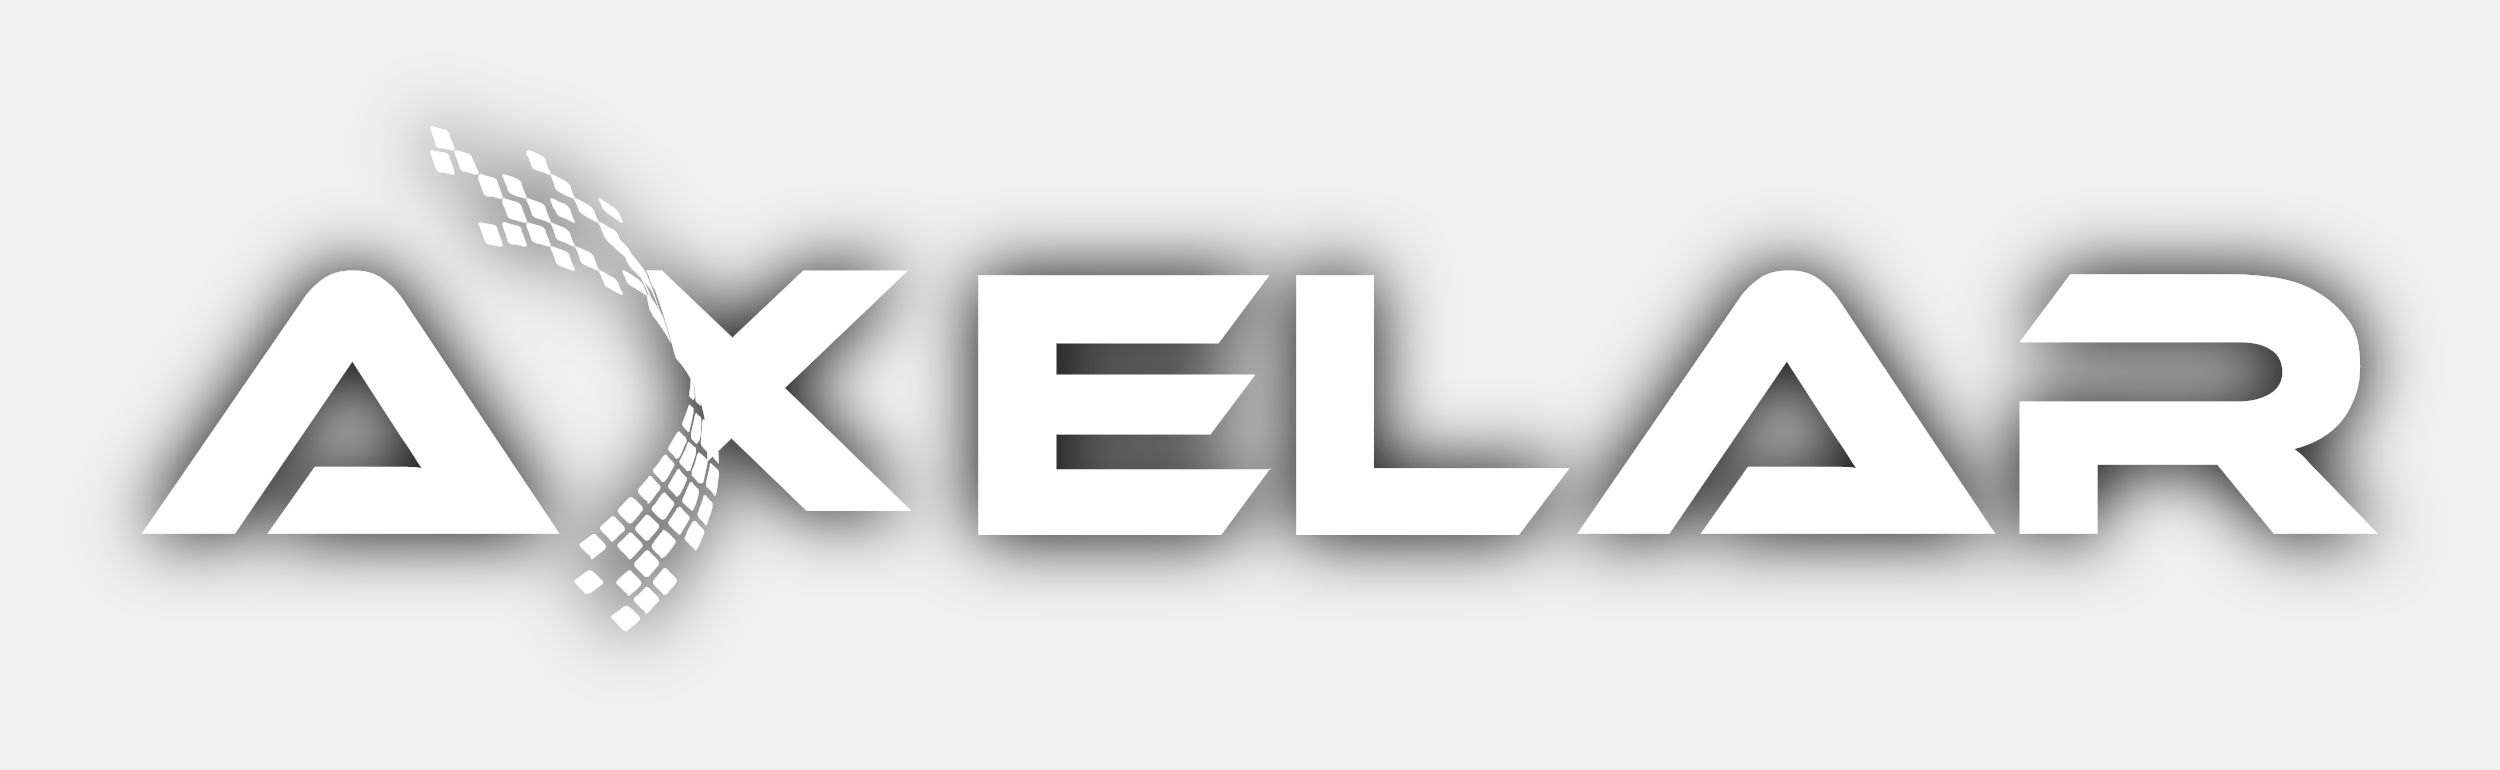
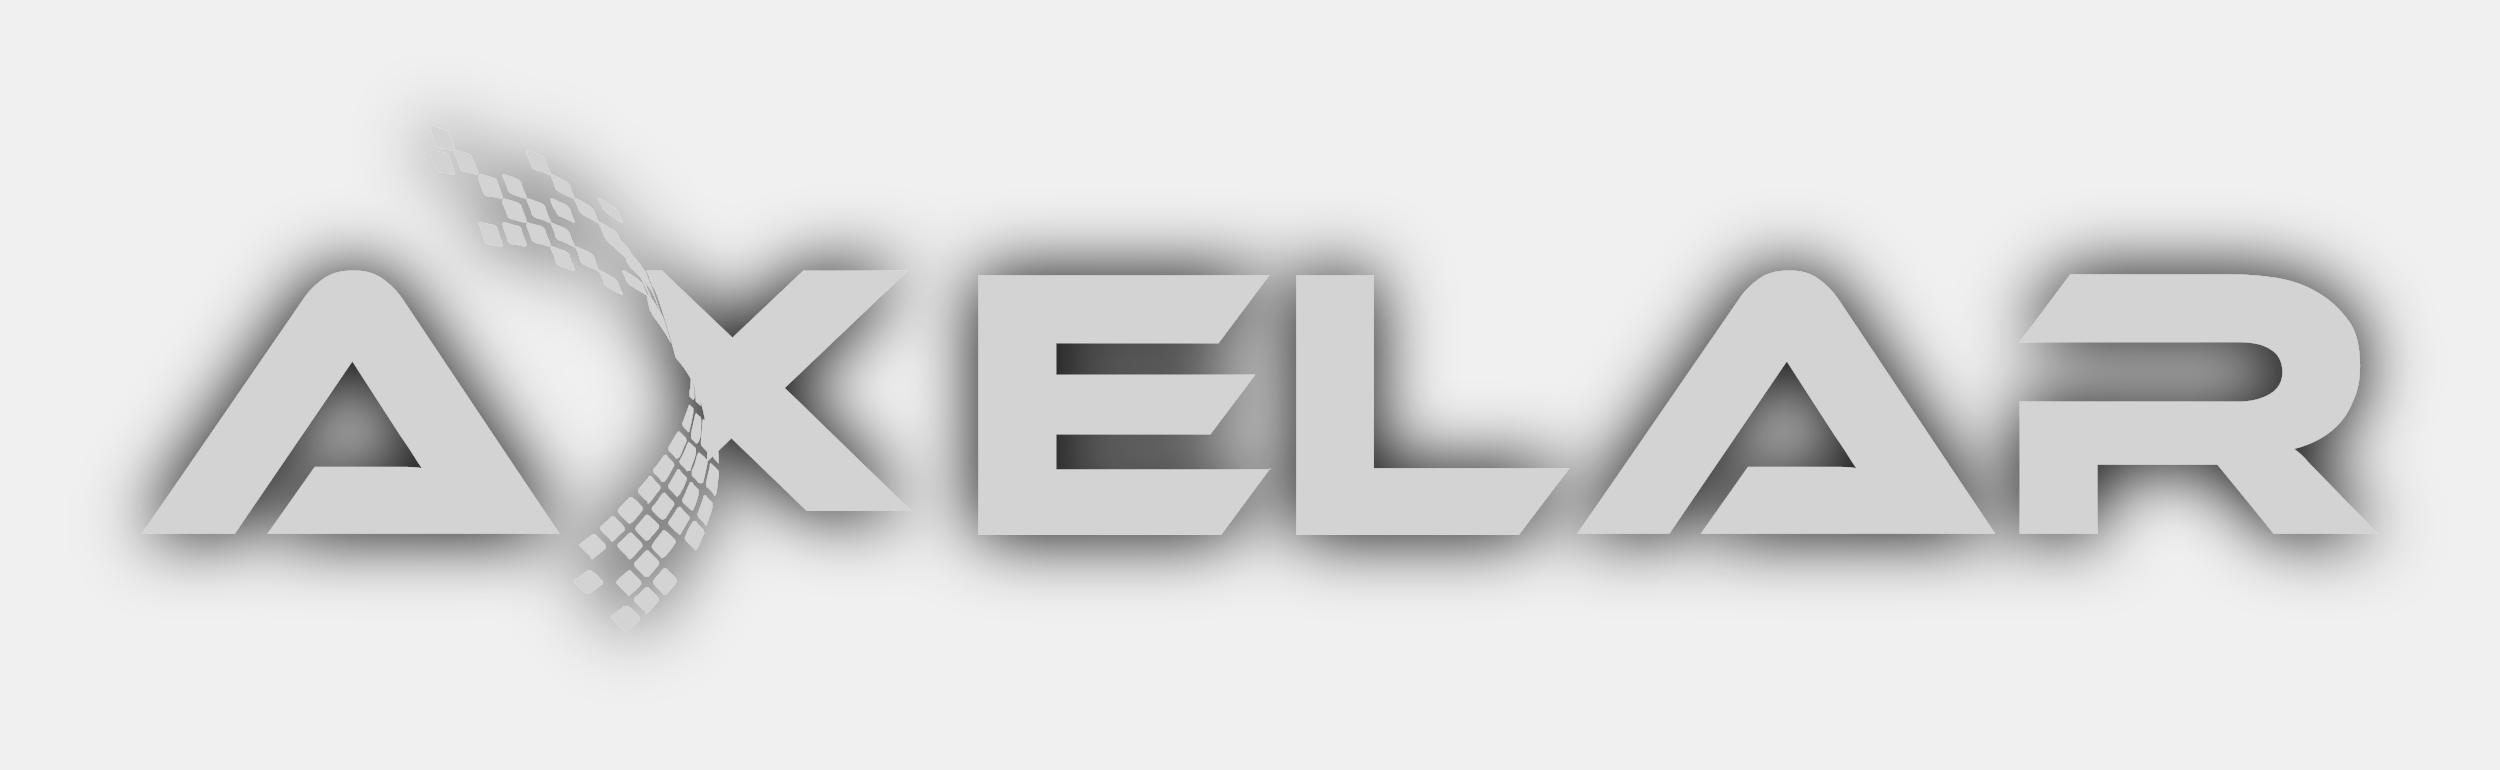
<svg xmlns="http://www.w3.org/2000/svg" width="104" height="32" viewBox="0 0 104 32">
  <defs>
    <filter x="-7.1%" y="-32%" width="114.1%" height="164.6%" filterUnits="objectBoundingBox" id="a">
      <feOffset in="SourceAlpha" result="shadowOffsetOuter1" />
      <feGaussianBlur stdDeviation="1.5" in="shadowOffsetOuter1" result="shadowBlurOuter1" />
      <feColorMatrix values="0 0 0 0 0 0 0 0 0 0 0 0 0 0 0 0 0 0 1 0" in="shadowBlurOuter1" result="shadowMatrixOuter1" />
      <feMerge>
        <feMergeNode in="shadowMatrixOuter1" />
        <feMergeNode in="SourceGraphic" />
      </feMerge>
    </filter>
  </defs>
-   <g filter="url(#a)" transform="translate(6.031 5.357)" fill="#FFF" fill-rule="evenodd">
+   <g filter="url(#a)" transform="translate(6.031 5.357)" fill="lightgray" fill-rule="evenodd">
    <path d="M11.948.911c.148.046.304.046.505.092.104 0 .2.092.2.176.052.177.148.353.2.576.053.092 0 .176-.104.13-.148-.046-.305-.046-.453-.092-.105 0-.148-.092-.2-.176-.053-.177-.148-.4-.2-.576-.053-.092 0-.176.052-.13M11.989-.09c.141.047.34.094.482.133.1 0 .192.132.192.225.05.133.141.32.191.498.05.093 0 .132-.1.132a1.463 1.463 0 0 0-.482-.093c-.1 0-.192-.094-.192-.226-.05-.178-.141-.357-.191-.583-.042-.039.008-.132.1-.085M12.944.898c.14.045.34.09.48.128.1.045.19.128.19.218.1.173.141.346.24.526.05.09 0 .128-.099.128-.14-.045-.34-.09-.48-.128-.1 0-.19-.128-.19-.218-.05-.173-.141-.346-.19-.526-.05-.083 0-.128.049-.128M15.975.898c.144.044.347.125.49.213.102.045.195.125.195.214.05.169.101.301.194.47.05.089 0 .126-.101.089-.144-.088-.347-.125-.49-.17-.102-.043-.195-.124-.195-.213a2.22 2.22 0 0 0-.194-.47c.008-.133.05-.133.101-.133" />
    <path d="M11.948.91c.148.047.304.047.505.093.104 0 .2.093.2.224.052.177.148.355.2.54.053.092 0 .131-.104.131a1.578 1.578 0 0 0-.453-.093c-.105 0-.148-.092-.2-.177-.053-.177-.148-.355-.2-.579-.053-.092 0-.185.052-.139M13.975 1.915c.144.046.347.093.49.132.102 0 .195.092.195.178.05.178.143.356.194.541.05.093 0 .132-.101.132a1.826 1.826 0 0 0-.49-.093c-.102 0-.195-.093-.195-.178-.05-.178-.144-.356-.194-.542 0-.17.05-.216.101-.17" />
    <path d="M13.993 1.898c.14.048.34.097.48.137.1.049.19.137.19.234.05.186.142.371.191.517.05.097 0 .137-.1.097-.14-.049-.339-.097-.48-.138-.099 0-.19-.096-.19-.185-.05-.186-.141-.371-.19-.565-.05-.049 0-.097.099-.097M14.993 1.916c.14.045.34.09.48.174.1.045.19.128.19.219.05.174.1.31.191.484.05.09 0 .128-.1.09-.14-.045-.339-.09-.48-.173-.099-.046-.19-.129-.19-.22-.05-.173-.141-.347-.19-.483-.05-.091 0-.137.099-.091" />
    <path d="M15.989 2.916c.141.045.34.128.482.174.1.045.192.128.192.219.05.174.1.31.191.484.05.09 0 .128-.1.09-.141-.09-.341-.128-.482-.173-.1-.046-.192-.129-.192-.22-.05-.173-.1-.31-.191-.483-.042-.091.008-.137.1-.091M14.989 2.917c.141.049.34.098.482.138.1.049.192.138.192.187.05.186.141.372.191.518.05.098 0 .138-.1.138-.141-.049-.341-.097-.482-.138-.1 0-.192-.097-.192-.186-.05-.187-.141-.373-.191-.568-.042-.089.008-.137.1-.089" />
    <path d="M14.975 2.914c.144.046.347.091.49.175.102.045.195.128.195.22.05.173.143.31.194.484.05.09 0 .128-.101.09-.144-.045-.347-.09-.49-.128-.102-.046-.195-.129-.195-.174-.05-.174-.144-.349-.194-.485.008-.182.05-.227.101-.182M13.974 3.898c.144.05.296.05.49.098.102 0 .195.099.195.189.051.188.144.377.195.574.05.098 0 .14-.102.14-.143-.05-.296-.05-.44-.1-.101 0-.143-.098-.194-.188-.051-.188-.144-.377-.195-.574-.093-.09-.042-.139.05-.139M14.989 3.898c.141.05.34.1.482.14.1 0 .192.1.192.19.05.19.141.38.191.53.05.099 0 .14-.1.14-.141-.05-.341-.1-.482-.1-.1 0-.192-.098-.192-.19-.05-.19-.141-.38-.191-.578-.042-.082.008-.132.1-.132" />
    <path d="M15.975 3.916c.144.047.347.095.49.135.102.047.195.134.195.23.05.182.143.324.194.507.05.095 0 .134-.101.095-.144-.048-.347-.095-.49-.135-.102-.047-.195-.095-.195-.182-.05-.183-.144-.365-.194-.507 0-.143 0-.19.101-.143" />
    <path d="M16.989 4.916c.141.045.34.128.482.174.1.045.192.128.192.219.05.174.1.31.191.484.05.09 0 .128-.1.09-.141-.045-.341-.128-.482-.173-.1-.046-.192-.129-.192-.22-.05-.173-.1-.31-.191-.483-.042-.091.008-.137.1-.091M16.978 1.916c.174.085.31.164.484.249.091.043.175.164.22.207.045.163.09.291.174.455.045.086 0 .086-.09.043a3.2 3.2 0 0 1-.53-.25c-.091-.042-.175-.12-.175-.206a2.25 2.25 0 0 0-.174-.456c-.038-.042.008-.085.091-.042M16.98 2.916c.173.089.309.17.483.216.09.044.174.17.22.215.044.172.09.306.173.477.045.09 0 .09-.09.045-.175-.09-.31-.172-.485-.216-.09-.045-.173-.127-.173-.216-.129-.127-.174-.305-.22-.432-.037-.09 0-.134.091-.09M16.936 3.917c.182.089.325.126.507.215a.52.52 0 0 1 .23.216c.047.171.095.305.182.476.048.09 0 .09-.095.045-.182-.09-.325-.171-.507-.216-.095-.045-.182-.126-.182-.216a2.348 2.348 0 0 0-.182-.476c-.04-.044.008-.09.047-.044" />
    <path d="M17.97 4.913c.175.09.313.127.489.217a.511.511 0 0 1 .221.216c.046.172.092.306.176.478.046.09 0 .09-.092.045-.176-.09-.313-.127-.489-.217-.091-.045-.176-.127-.176-.216a2.414 2.414 0 0 0-.175-.478c-.092-.045-.046-.082.046-.045M17.98 2.921c.173.079.347.19.483.267.09.04.174.15.22.228.044.15.09.267.173.417.045.078 0 .078-.09.04-.175-.111-.348-.19-.485-.268-.09-.039-.173-.15-.219-.189A1.955 1.955 0 0 0 17.888 3c-.037-.118 0-.118.091-.079M18.995 2.938c.163.098.327.237.498.336.085.069.163.167.206.202.042.098.085.237.163.37.043.07-.042.07-.12 0-.164-.098-.328-.237-.498-.335-.086-.07-.164-.133-.207-.203a1.683 1.683 0 0 0-.163-.37c0-.035.042-.07.12 0" />
    <path d="M19.05 3.993c.322.25.643.552 1.03.95.189.198 1.794 3.955 1.794 3.955s-1.35-3.005-1.473-3.152c-.32-.354-.708-.648-.963-.898a1.55 1.55 0 0 1-.32-.354c-.067-.147-.134-.355-.189-.501-.133-.147 0-.104.122 0" />
    <path d="M18.995 3.924c.164.1.327.206.498.34.085.071.163.17.206.206.043.135.085.24.163.375.043.07-.042.07-.12 0-.164-.1-.327-.24-.498-.34a.523.523 0 0 1-.206-.205 1.72 1.72 0 0 0-.163-.376c-.008-.035.035-.035.12 0" />
    <path d="M20.037 4.999c.25.253.498.56.747.91.146.148 1.09 2.99 1.09 2.99s-.695-2.082-.841-2.23c-.249-.306-.498-.612-.747-.813a1.505 1.505 0 0 1-.249-.359c-.051-.2-.103-.358-.145-.507-.06-.149.042-.096.145.009" />
    <path d="M18.967 3.914c.176.078.314.19.49.269.092.04.176.15.222.23.046.15.092.269.177.42.046.079 0 .079-.092.04-.177-.08-.353-.191-.49-.27-.093-.04-.177-.112-.177-.19a1.964 1.964 0 0 0-.176-.42c-.085-.08-.046-.119.046-.08M19.995 5.936c.163.098.327.203.498.336.085.07.163.168.206.203.042.133.085.238.163.37.043.07-.042.07-.12 0-.164-.098-.328-.202-.498-.3a.52.52 0 0 1-.207-.203 1.689 1.689 0 0 0-.163-.371c0-.07.042-.105.12-.035M21.037 5.993c.296.206.592.518.888.831.173.152.949 2.074.949 2.074s-.47-1.09-.653-1.242a11.805 11.805 0 0 0-.827-.778 1.556 1.556 0 0 1-.296-.367c-.061-.152-.122-.366-.173-.518-.123-.152 0-.098.112 0M18.965 5.914c.176.078.315.19.491.269.092.04.177.15.223.23.046.15.092.269.177.42.046.079 0 .079-.092.04-.177-.08-.354-.191-.492-.27-.092-.04-.177-.112-.177-.19a1.962 1.962 0 0 0-.176-.42c-.085-.08-.039-.119.046-.08" />
    <path d="M20.005 5.94c.162.101.323.21.492.311.084.072.162.174.204.21.042.138.084.245.162.383.042.072-.043.072-.12 0-.162-.102-.323-.21-.492-.311-.084-.036-.162-.138-.204-.21a1.787 1.787 0 0 0-.161-.383c-.043-.036.035-.072.12 0" />
    <path d="M20.997 6.976c.191.218.343.492.534.824.08.16.343 1.098.343 1.098s-.08-.114-.152-.274c-.191-.275-.343-.55-.534-.767-.079-.114-.151-.275-.191-.332-.04-.16-.08-.388-.112-.549-.04-.104.033-.104.112 0M20.07 20.864c.156-.144.32-.246.474-.39a.137.137 0 0 0 0-.195c-.155-.144-.264-.297-.419-.39-.054-.051-.109-.051-.209 0-.154.144-.318.246-.473.347-.054.051-.054.102 0 .145.155.144.264.296.419.44.109.094.163.094.209.043m-1.42-2.994c.155-.144.32-.246.474-.39a.137.137 0 0 0 0-.195c-.11-.144-.264-.246-.373-.39-.055-.051-.11-.051-.155 0-.155.102-.318.246-.473.348-.055.05-.055.101 0 .144.155.144.264.297.418.39 0 .144.055.144.11.093zm.847-.738c.154-.144.264-.296.418-.39a.137.137 0 0 0 0-.195c-.109-.144-.264-.246-.373-.39-.054-.05-.109-.05-.154 0l-.419.39c-.055.051-.055.102 0 .144.11.145.264.246.373.39.046.102.1.102.155.051zm.791-.788c.155-.145.264-.297.373-.441a.137.137 0 0 0 0-.195c-.109-.102-.209-.246-.373-.348-.054-.051-.109-.051-.154 0-.155.144-.264.297-.419.44a.137.137 0 0 0 0 .196c.11.144.264.246.373.39.091.06.146.009.2-.042zm.737-.832c.11-.144.21-.296.373-.491a.137.137 0 0 0 0-.195 2.155 2.155 0 0 1-.318-.348c-.055-.051-.11-.051-.155.05-.11.145-.264.298-.373.442a.137.137 0 0 0 0 .195c.11.102.21.246.373.347-.064.094.046.094.1 0zm.628-.89c.11-.144.21-.348.318-.543a.137.137 0 0 0 0-.195c-.109-.102-.209-.195-.263-.297-.055-.05-.11 0-.155.051-.11.144-.21.348-.373.492a.137.137 0 0 0 0 .195c.109.102.21.195.318.348.055.05.1 0 .155-.051zm.582-.975c.11-.195.155-.39.264-.594.055-.05 0-.144 0-.195l-.264-.246c-.054-.05-.054 0-.109.05-.11.196-.21.349-.318.544a.137.137 0 0 0 0 .195c.109.101.209.195.263.297.055.042.11-.009.164-.051zm.419-1.137c.054-.195.109-.44.154-.687v-.195l-.154-.144s-.055.05-.055.102c-.054.195-.155.39-.21.593a.137.137 0 0 0 0 .196c.055.101.156.144.21.245 0-.008.055-.008.055-.11zm-2.42 5.36c.154-.144.264-.297.418-.44a.137.137 0 0 0 0-.196c-.109-.144-.264-.246-.373-.39-.054-.05-.109-.05-.155 0-.154.144-.263.297-.418.39a.137.137 0 0 0 0 .195c.11.144.264.246.373.39.045.102.1.102.155.051zm.737-.789c.109-.144.263-.296.373-.44a.137.137 0 0 0 0-.196l-.373-.347c-.055-.051-.11-.051-.155 0-.11.144-.264.297-.373.44a.137.137 0 0 0 0 .196c.11.144.264.246.373.39.045.008.1.008.155-.043zm.682-.882c.11-.144.21-.347.318-.491a.137.137 0 0 0 0-.196 2.155 2.155 0 0 1-.318-.347c-.055-.051-.11 0-.155.05-.109.145-.209.348-.373.493a.137.137 0 0 0 0 .195c.11.101.21.246.373.347.055 0 .1 0 .155-.05zm.582-.983c.11-.195.21-.348.264-.543a.137.137 0 0 0 0-.195c-.11-.102-.21-.195-.264-.297-.054-.05-.109 0-.109.05-.11.196-.21.349-.318.544a.137.137 0 0 0 0 .195c.109.101.209.195.318.347 0-.008.055-.05.11-.101zm.473-1.086c.055-.195.155-.39.21-.636v-.195l-.264-.246c-.055-.05-.055 0-.11.102-.054.195-.154.39-.263.593a.137.137 0 0 0 0 .196c.109.101.209.195.264.296.109-.008.163-.008.163-.11zm.373-1.221c.055-.246.055-.492.055-.738 0-.102 0-.195-.055-.195l-.154-.144s-.055.05-.055.144l-.155.687v.195c.055.102.155.144.21.246.1-.051.1-.102.154-.195zm-2.902 6.48c.155-.145.319-.247.419-.39a.137.137 0 0 0 0-.196c-.11-.144-.264-.246-.373-.39-.055-.05-.11-.05-.155 0-.155.144-.319.246-.419.39-.054.051-.054.102 0 .144.155.144.264.297.419.39-.046.051.054.102.11.051zm.792-.78c.109-.145.263-.298.373-.442a.137.137 0 0 0 0-.195c-.11-.144-.264-.246-.373-.39-.055-.051-.11-.051-.155 0-.155.144-.264.297-.419.44a.137.137 0 0 0 0 .196c.11.144.264.246.373.39.037.042.146.042.2 0zm.682-.84c.11-.145.264-.297.373-.492a.137.137 0 0 0 0-.196c-.11-.101-.21-.245-.373-.347-.055-.051-.11-.051-.155.05-.109.145-.264.297-.373.493a.137.137 0 0 0 0 .195c.11.144.264.246.373.39.055-.043.1-.043.155-.094zm.637-.933c.109-.196.209-.348.318-.543a.137.137 0 0 0 0-.195 2.155 2.155 0 0 1-.318-.348c-.055-.05-.11 0-.155.05-.11.196-.21.349-.318.493a.137.137 0 0 0 0 .195c.109.102.209.246.373.348-.01.05.1.05.1 0zm.527-1.035c.11-.195.155-.39.21-.594v-.195c-.11-.102-.21-.195-.264-.297-.055-.05-.11 0-.11.051-.108.195-.154.39-.263.594a.137.137 0 0 0 0 .195l.318.297c.055.05.11 0 .11-.051zm.419-1.179c.055-.246.11-.441.155-.687 0-.102 0-.195-.055-.195-.055-.102-.155-.144-.264-.246-.054-.05-.054 0-.109.102-.055.246-.11.44-.21.636v.195c.11.102.21.195.265.297.163.05.218 0 .218-.102zm.21-1.323v-.831c0-.102-.055-.195-.055-.246l-.155-.144s-.055.05-.055.144c0 .297-.054.543-.054.789 0 .101 0 .195.054.195.055.101.155.144.21.246.054-.009.054-.051.054-.153zm-2.53 6.827c.155-.144.264-.297.418-.44a.137.137 0 0 0 0-.196c-.109-.144-.263-.246-.373-.39-.054-.05-.109-.05-.154 0-.155.144-.264.297-.419.39a.137.137 0 0 0 0 .195c.155.144.264.297.419.39 0 .102.054.102.109.051zm.792-.78c.109-.144.263-.297.373-.441a.137.137 0 0 0 0-.195c-.11-.144-.264-.246-.373-.39-.055-.051-.11-.051-.155 0-.11.144-.264.297-.373.44a.137.137 0 0 0 0 .196c.109.144.264.246.373.39 0 .042.1.042.155 0zm1.264-1.874c.11-.195.155-.39.264-.594.055-.051 0-.144 0-.195-.11-.102-.21-.195-.318-.348-.055-.05-.11 0-.155.051-.11.195-.21.348-.264.543a.137.137 0 0 0 0 .195c.11.102.21.246.373.348-.01.101.046.05.1 0zm.419-1.077c.054-.196.154-.39.209-.637v-.195c-.11-.101-.21-.195-.264-.296-.055-.051-.11 0-.11.101-.054.195-.154.39-.208.594-.055.05 0 .144 0 .195.109.102.209.195.318.348.01-.009.055-.06.055-.11zm.373-1.23c.054-.246.054-.492.109-.738 0-.102 0-.195-.055-.246l-.264-.246c-.054-.05-.054 0-.054.102l-.155.687c0 .102 0 .195.055.195.109.102.209.195.264.297.045.093.045.05.1-.051zm.1-1.425c0-.297-.055-.594-.11-.933 0-.144-.054-.246-.054-.246l-.155-.144v.144c.055.297.055.594.055.882 0 .102 0 .195.054.246.055.102.155.144.21.246v-.195zm-.31-1.917c-.154-.39-.318-.882-.636-1.475-.11-.246-.21-.39-.21-.39v.194c0 .297 0 .543-.054.79v.194l.154.144s.055-.05.055-.144c0-.297-.055-.593-.11-.933-.054-.144-.054-.246-.054-.246s.055.102.055.246c.109.348.109.687.154.984 0 .102 0 .195.055.195l.155.144v-.195a5.853 5.853 0 0 0-.264-1.128c-.055-.144-.11-.296-.11-.296s.055.144.11.296c.154.441.264.832.318 1.128 0 .102.055.195.055.246l.155.144v-.195c-.11-.39-.21-.788-.419-1.28a1.91 1.91 0 0 1-.155-.348s.11.144.155.348c.21.492.373.933.473 1.323.064.161.064.254.118.254l.155.144c-.11.102-.11.009-.155-.144zm-5.013 7.472c.155-.102.319-.246.474-.348.054-.05.054-.101 0-.144-.155-.144-.264-.297-.419-.39a.162.162 0 0 0-.21 0c-.154.102-.318.246-.472.348-.055.05-.055.101 0 .144.154.144.264.297.418.44.055-.05.164 0 .21-.05z" />
    <path d="m26.611 10.786 5.113-4.88h-4.338l-2.948 2.785-2.94-2.793h-.624c.05.136.141.33.241.514.292.746.625 1.814.966 3.114.966 1.067 1.4 2.512 1.3 4.326l1.015-.98 3.14 3.026h4.338l-4.872-4.743-.39-.37M92.874 16.846h-4.31l-2.349-2.874h-4.994v2.874h-3.228V11.35h9.11c.49 0 .929-.104 1.275-.305.347-.2.541-.505.541-.905 0-.401-.143-.758-.49-.958-.296-.2-.735-.305-1.318-.305h-9.118l2.104-2.822h6.71c.591 0 1.225.052 1.859.148.633.104 1.225.305 1.715.61.54.304.93.705 1.276 1.158.346.453.49 1.106.49 1.916 0 .4-.05.81-.194 1.21-.144.358-.296.706-.541 1.01-.245.306-.54.558-.879.759-.346.2-.735.357-1.124.452.195.149.389.305.592.558l.879.906 1.994 2.064m-28.147 0 1.96-2.779h3.625c.347 0 .634 0 .88.053-.144-.2-.296-.453-.49-.758-.195-.305-.39-.557-.542-.81l-1.859-2.874-4.892 7.168h-3.82l6.71-9.737c.194-.305.49-.61.828-.854.346-.252.735-.357 1.276-.357.49 0 .879.105 1.225.357.346.253.592.505.828.854l6.507 9.737H64.727zm-5.476-2.726-2.104 2.778h-9.252v-10.8h3.228v8.022h8.128zm-12.438 0-2.053 2.778H34.67v-10.8h12.092L44.658 8.92h-6.751v1.315h8.272L44.32 12.71h-6.413v1.463h8.906v-.052zM5.104 16.846l1.96-2.779h3.575c.346 0 .634 0 .879.053-.144-.2-.296-.453-.49-.758-.195-.305-.389-.557-.541-.81l-1.86-2.874-4.892 7.168H-.126l6.7-9.737c.195-.305.49-.61.829-.854.346-.252.735-.357 1.276-.357.49 0 .878.105 1.225.357.346.253.591.505.828.854l6.506 9.737H5.104z" />
  </g>
</svg>
